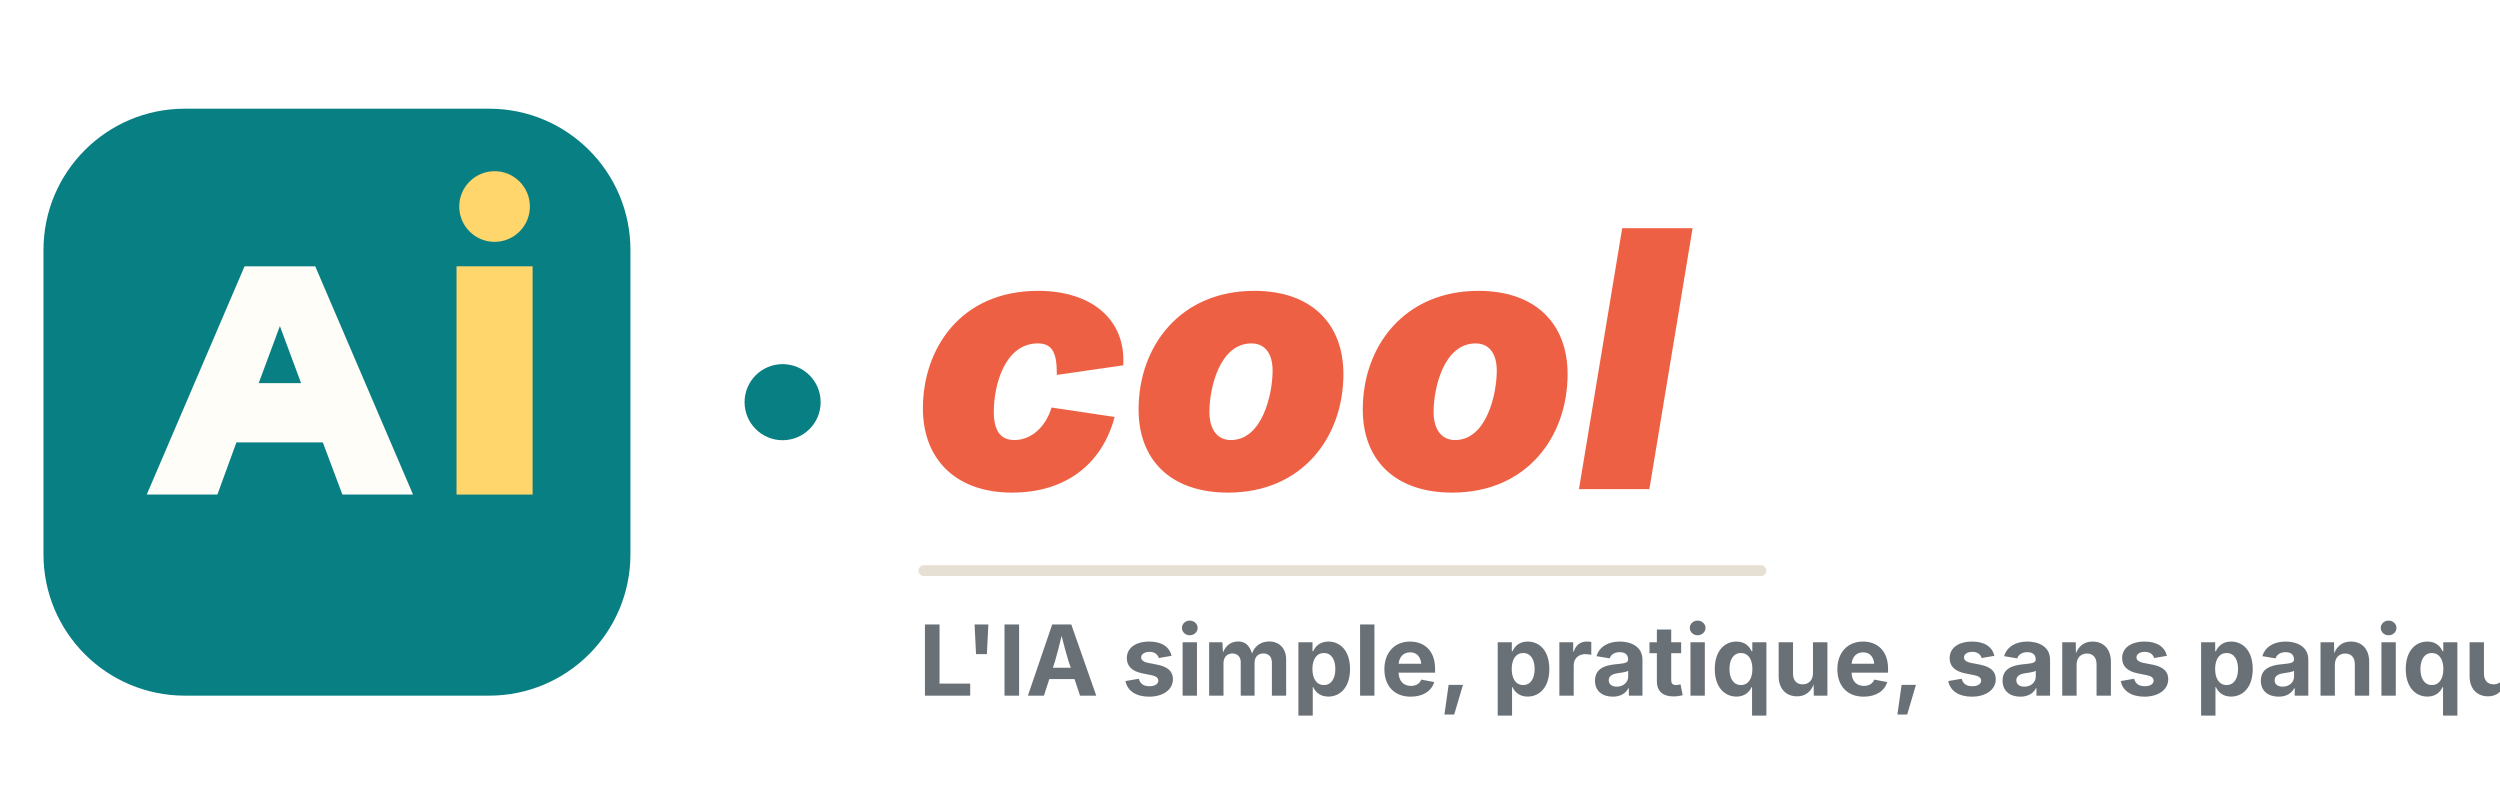
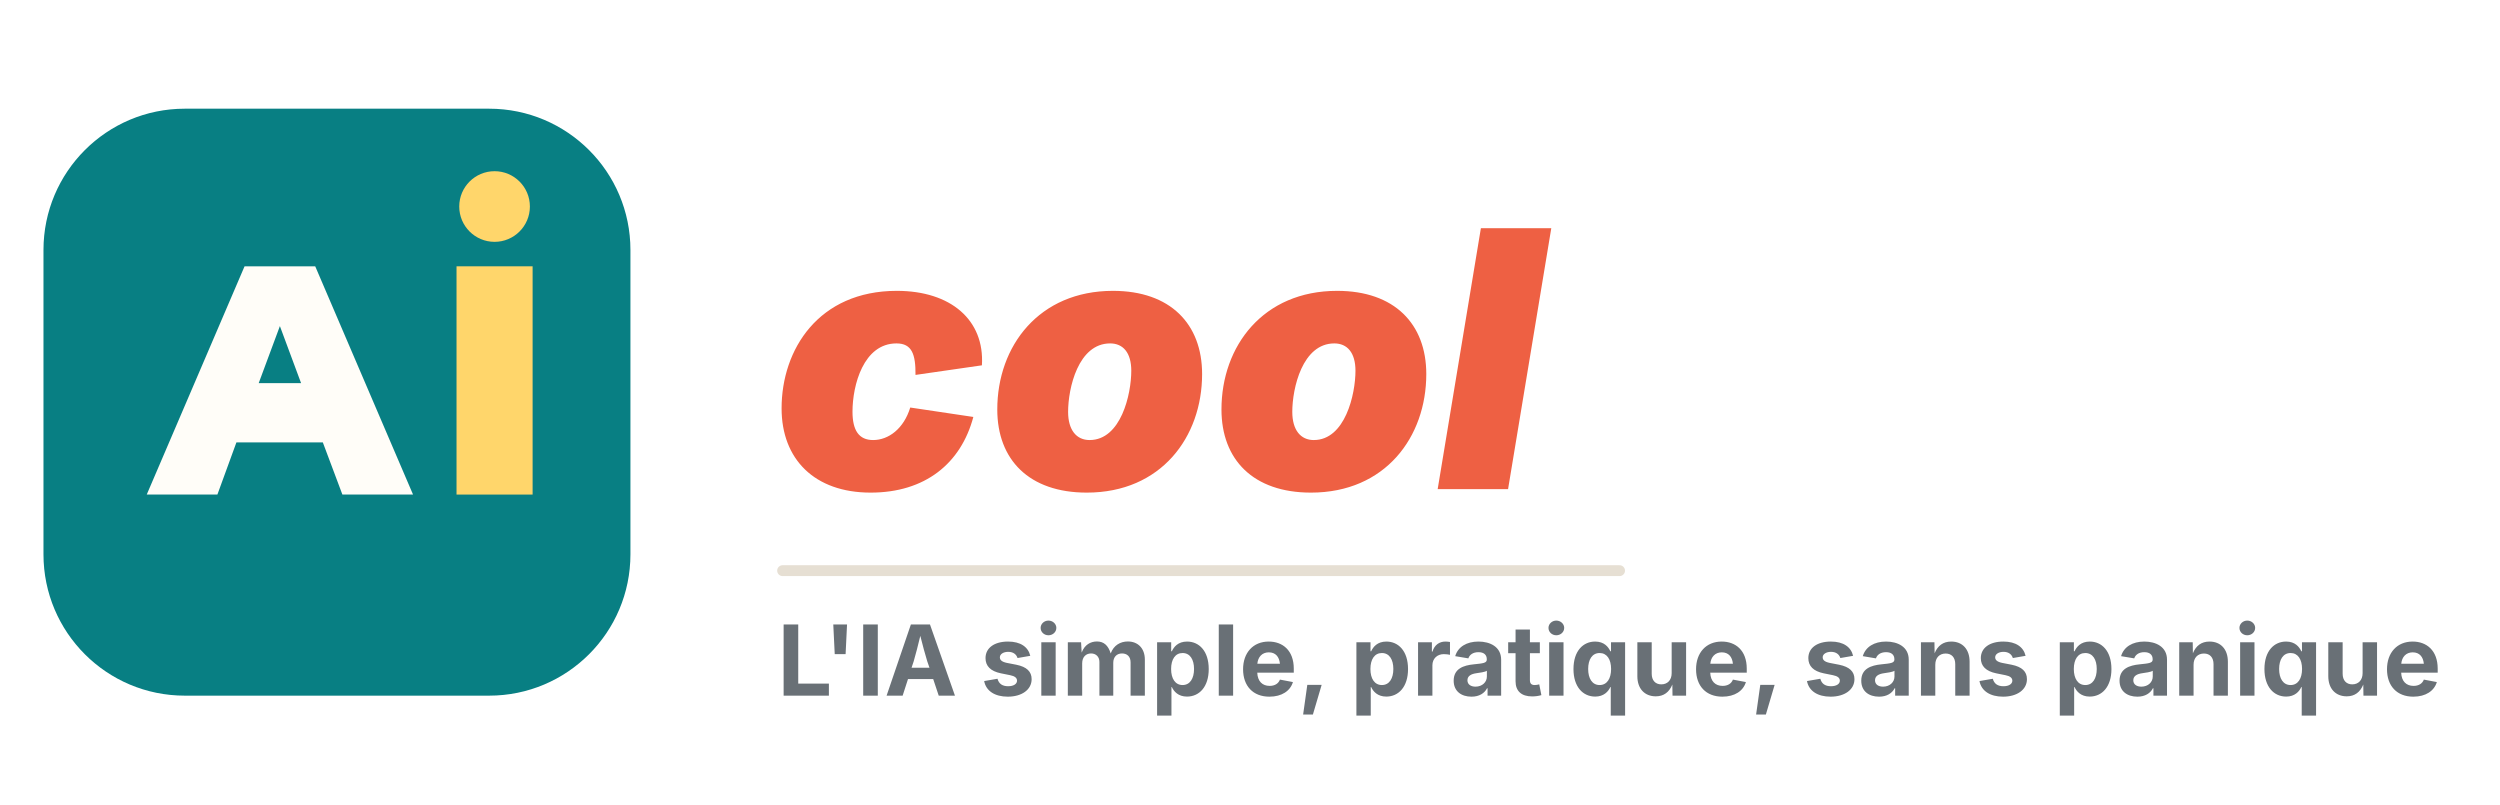
<svg xmlns="http://www.w3.org/2000/svg" viewBox="0 0 460 148" role="img" aria-labelledby="title desc">
  <rect x="8" y="20" width="108" height="108" rx="26" fill="#087f83" />
  <path d="M27 91 45 49h13l18 42H63l-3.6-9.6H43.5L40 91H27Zm20.6-20.5h7.8L51.5 60l-3.9 10.5Z" fill="#fffdf8" />
  <path d="M84 49h14v42H84V49Z" fill="#ffd66b" />
  <circle cx="91" cy="38" r="6.5" fill="#ffd66b" />
-   <circle cx="144" cy="74" r="7" fill="#087f83" />
-   <text x="168" y="90" fill="#ee6043" font-family="Inter, ui-sans-serif, system-ui, -apple-system, Segoe UI, sans-serif" font-size="66" font-weight="850" font-style="italic" letter-spacing="0">cool</text>
-   <path d="M170 105h154" stroke="#e6dfd3" stroke-width="2" stroke-linecap="round" />
-   <text x="169" y="128" fill="#697076" font-family="Inter, ui-sans-serif, system-ui, -apple-system, Segoe UI, sans-serif" font-size="18" font-weight="700" letter-spacing="0">L'IA simple, pratique, sans panique</text>
+   <text x="142" y="90" fill="#ee6043" font-family="Inter, ui-sans-serif, system-ui, -apple-system, Segoe UI, sans-serif" font-size="66" font-weight="850" font-style="italic" letter-spacing="0">cool</text>
+   <path d="M144 105h154" stroke="#e6dfd3" stroke-width="2" stroke-linecap="round" />
+   <text x="143" y="128" fill="#697076" font-family="Inter, ui-sans-serif, system-ui, -apple-system, Segoe UI, sans-serif" font-size="18" font-weight="700" letter-spacing="0">L'IA simple, pratique, sans panique</text>
</svg>
